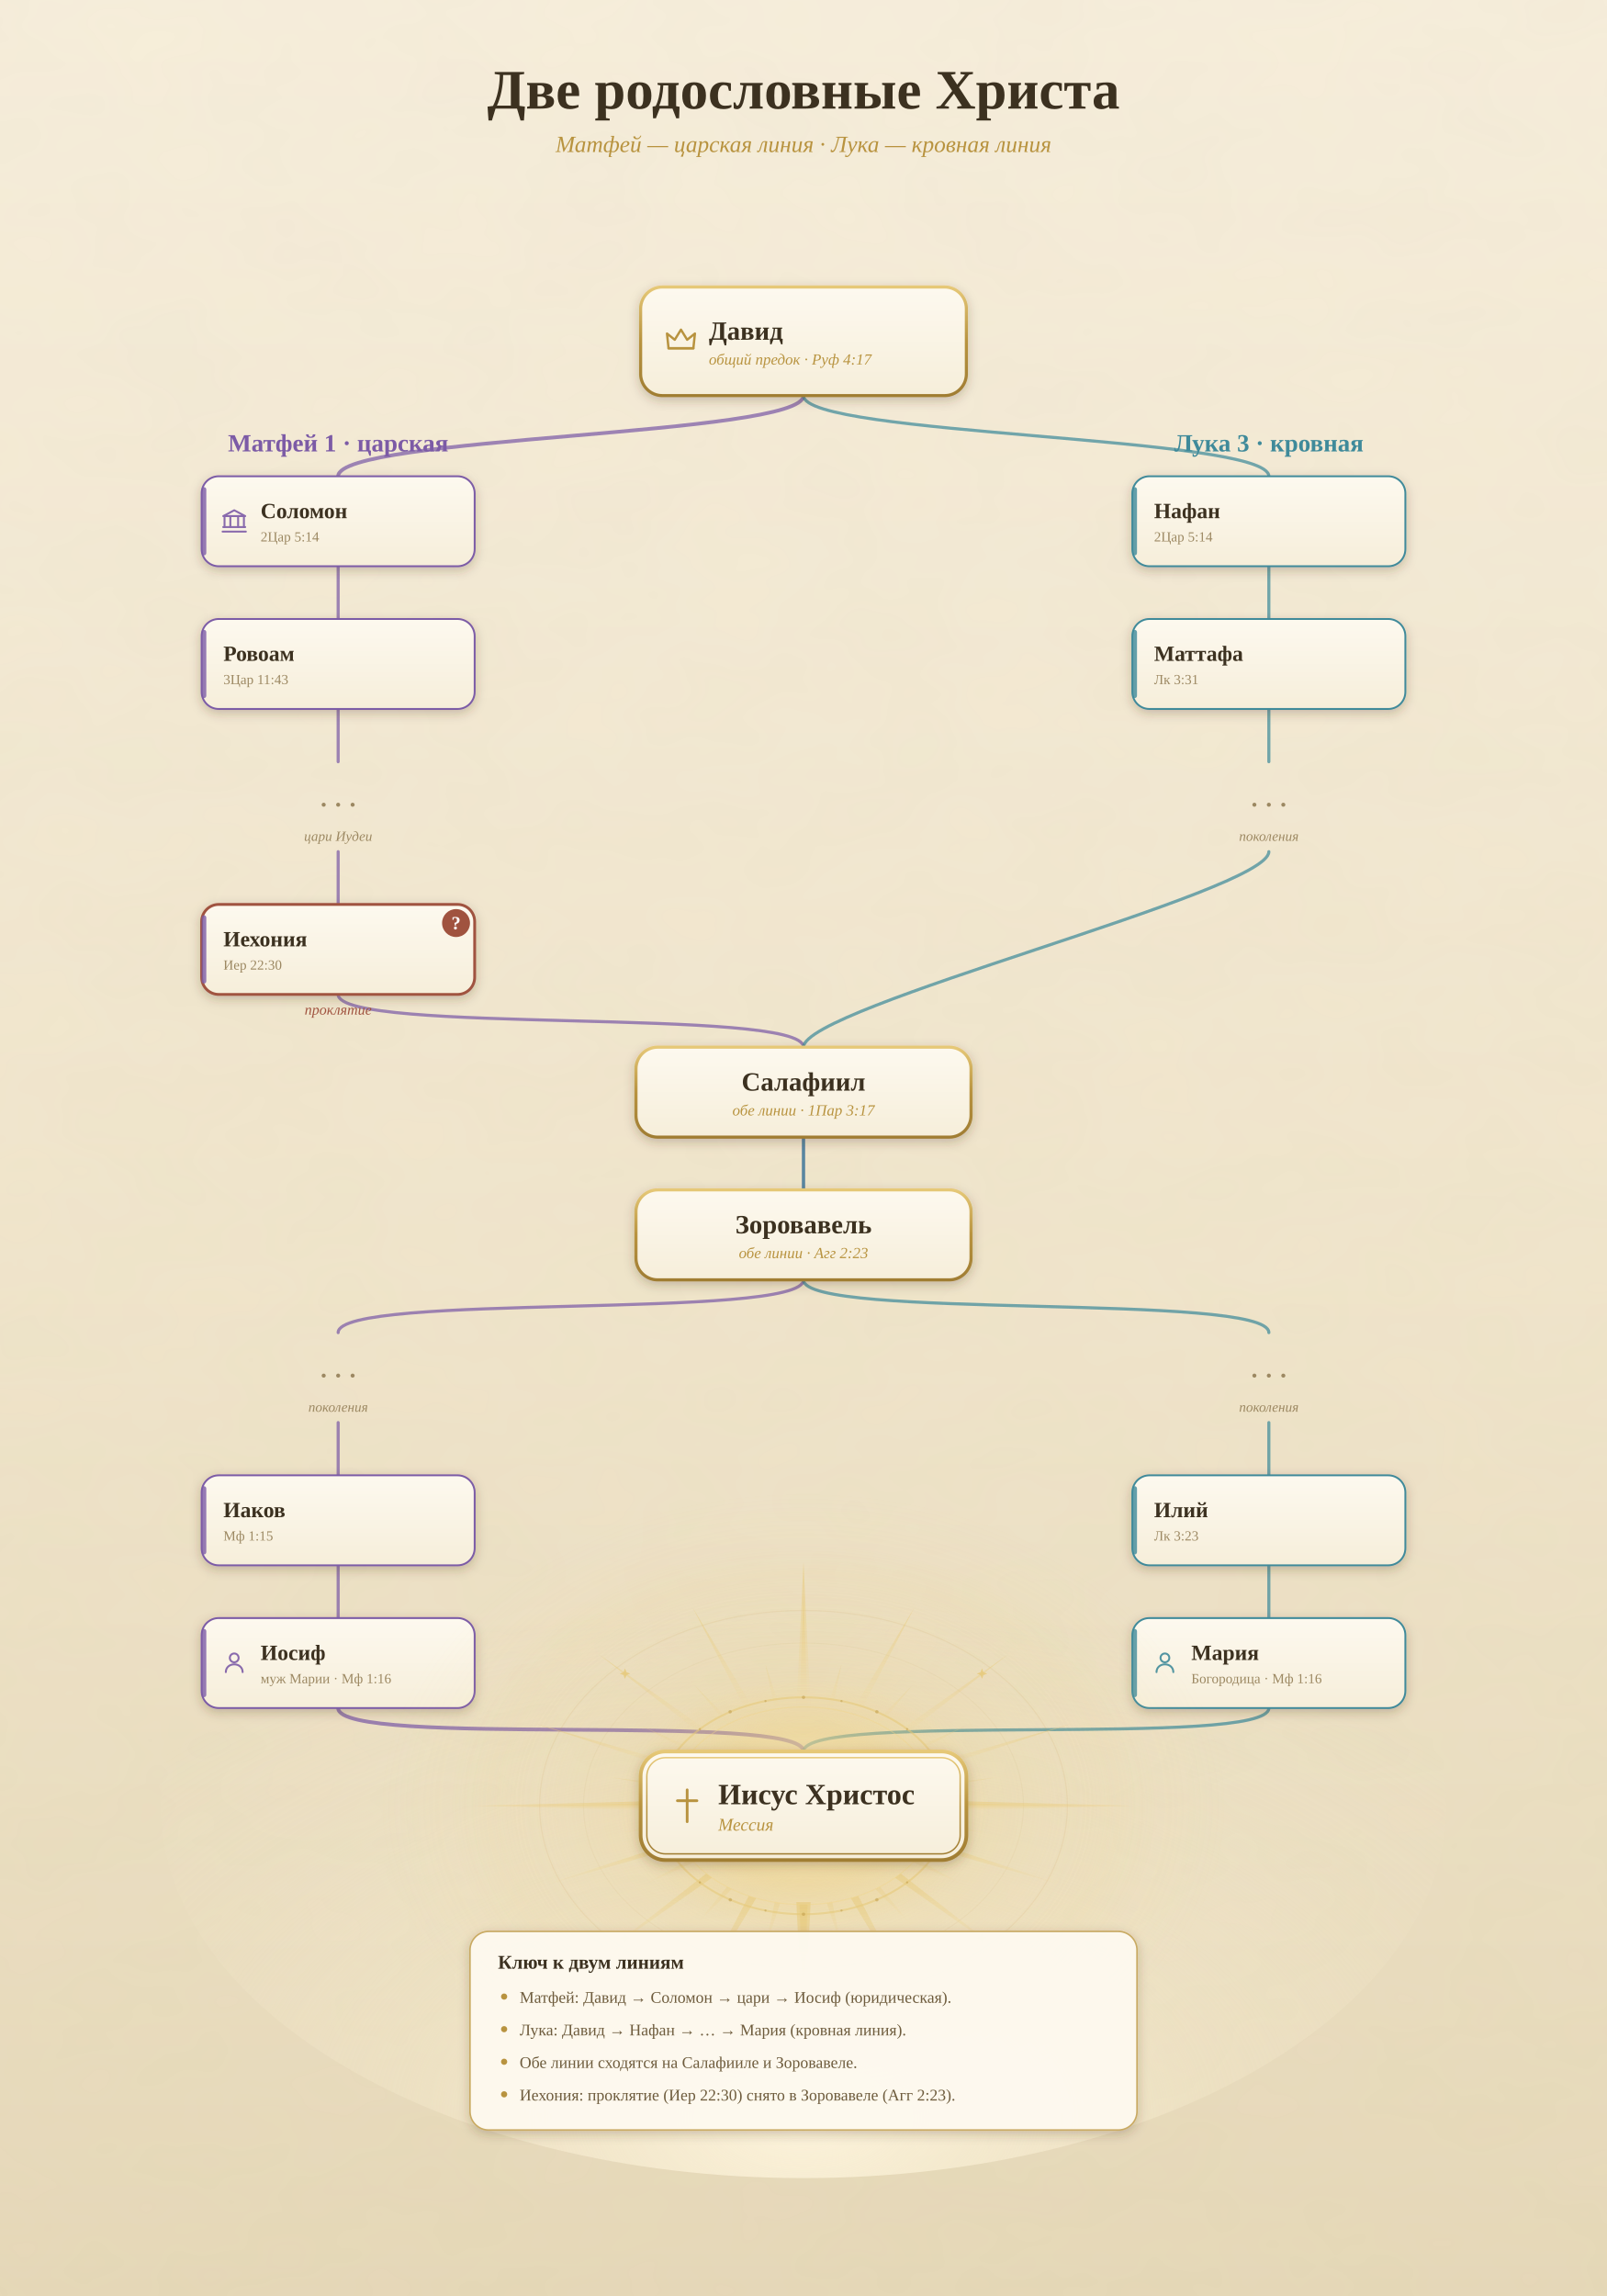
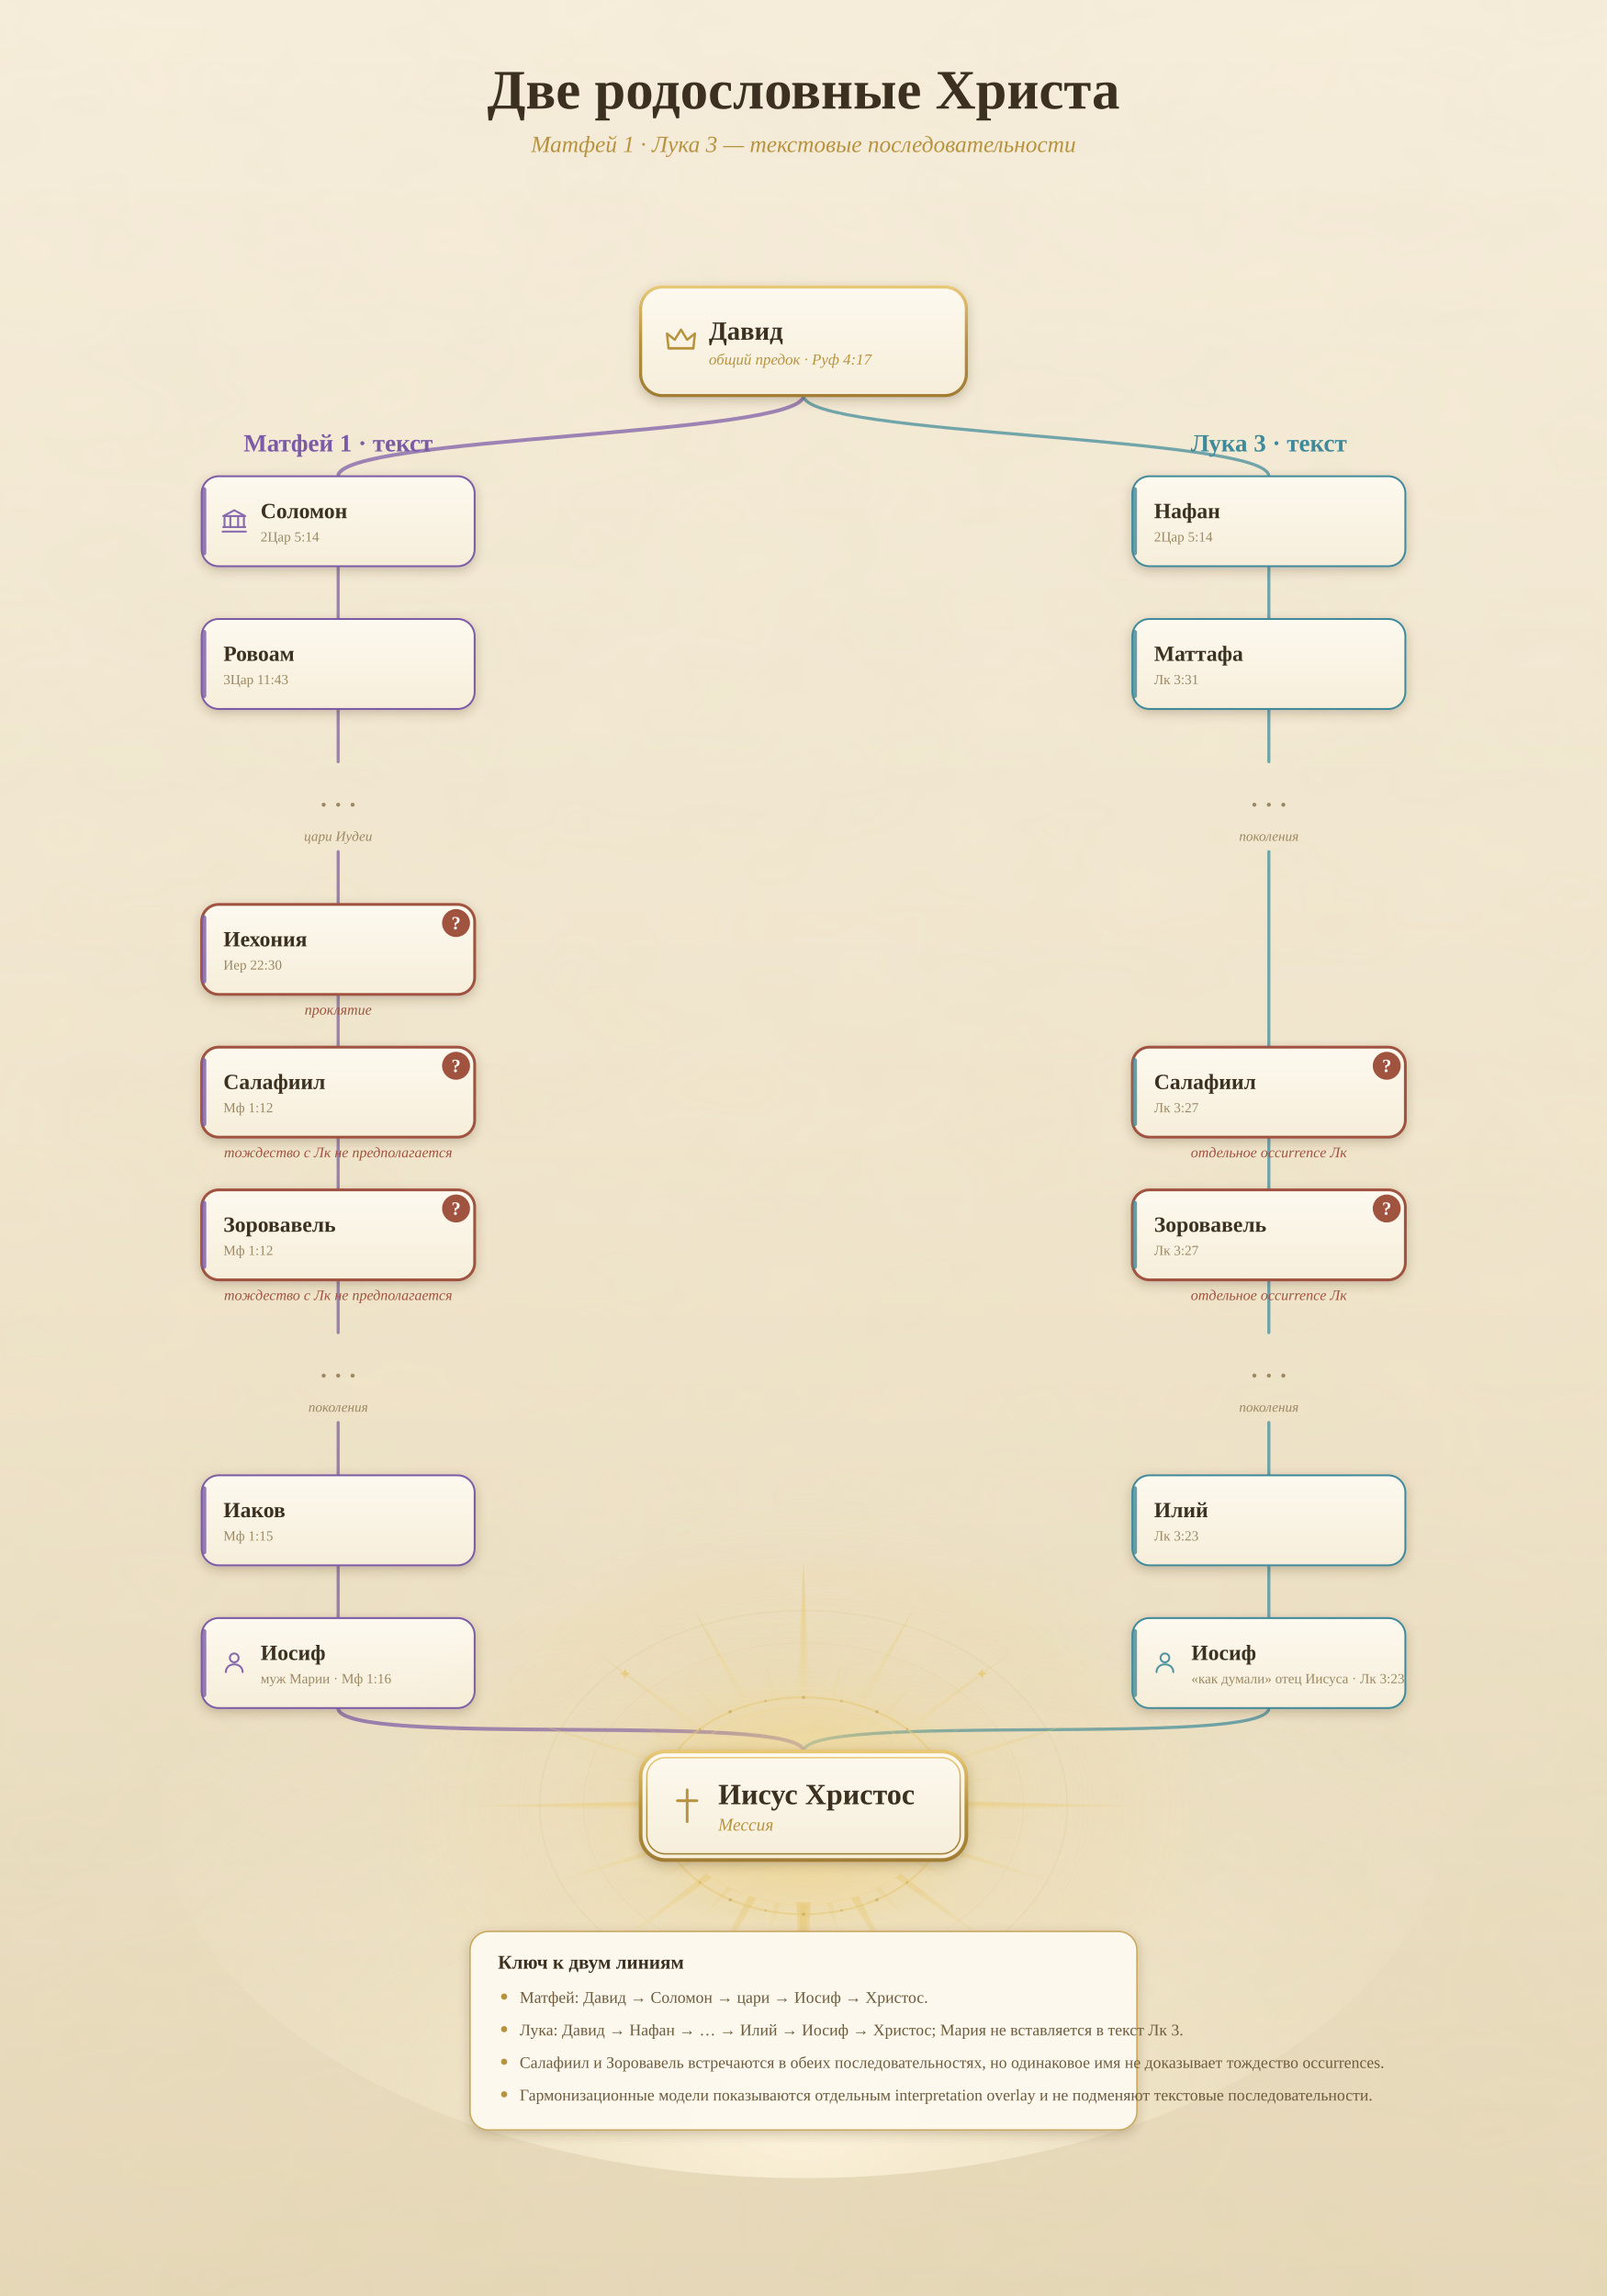
<svg xmlns="http://www.w3.org/2000/svg" viewBox="-518.0 -220.0 1036.0 1480.0" width="1036" height="1480" font-family="Georgia, 'Times New Roman', serif" role="img" aria-label="Две родословные Христа">
  <defs>
    <linearGradient id="paperGrad" x1="0" y1="0" x2="0" y2="1">
      <stop offset="0%" stop-color="#f6eedb" />
      <stop offset="55%" stop-color="#f0e5cb" />
      <stop offset="100%" stop-color="#e6d8b8" />
    </linearGradient>
    <linearGradient id="goldGrad" x1="0" y1="0" x2="0" y2="1">
      <stop offset="0%" stop-color="#e6c877" />
      <stop offset="50%" stop-color="#b8933f" />
      <stop offset="100%" stop-color="#a07d33" />
    </linearGradient>
    <linearGradient id="cardGrad" x1="0" y1="0" x2="0" y2="1">
      <stop offset="0%" stop-color="#fdf9ef" />
      <stop offset="100%" stop-color="#f6eeda" />
    </linearGradient>
    <linearGradient id="megaGrad" x1="0" y1="0" x2="0" y2="1">
      <stop offset="0%" stop-color="#f6efdd" />
      <stop offset="100%" stop-color="#efe4cb" />
    </linearGradient>
    <filter id="paperTex" x="-5%" y="-5%" width="110%" height="110%">
      <feTurbulence type="fractalNoise" baseFrequency="0.011 0.017" numOctaves="3" seed="7" stitchTiles="stitch" result="mot" />
      <feColorMatrix in="mot" type="matrix" values="0 0 0 0 0.42  0 0 0 0 0.32  0 0 0 0 0.15  0 0 0 0.06 0" />
    </filter>
    <filter id="grain" x="0" y="0" width="100%" height="100%">
      <feTurbulence type="fractalNoise" baseFrequency="0.9" numOctaves="2" seed="11" stitchTiles="stitch" result="g" />
      <feColorMatrix in="g" type="matrix" values="0 0 0 0 0  0 0 0 0 0  0 0 0 0 0  0 0 0 0.035 0" />
    </filter>
    <filter id="cardShadow" x="-30%" y="-30%" width="160%" height="180%">
      <feDropShadow dx="0" dy="2.2" stdDeviation="3.4" flood-color="#4a3616" flood-opacity="0.26" />
    </filter>
    <filter id="goldSoft" x="-60%" y="-60%" width="220%" height="220%">
      <feGaussianBlur stdDeviation="3.2" />
    </filter>
    <filter id="desat">
      <feColorMatrix type="saturate" values="0.15" />
    </filter>
    <radialGradient id="l1glow" cx="50%" cy="92%" r="70%">
      <stop offset="0%" stop-color="#fff6df" stop-opacity="0.9" />
      <stop offset="45%" stop-color="#f7eccf" stop-opacity="0.35" />
      <stop offset="78%" stop-color="#f7eccf" stop-opacity="0.1" />
      <stop offset="100%" stop-color="#f7eccf" stop-opacity="0" />
    </radialGradient>
    <radialGradient id="christBloom" cx="50%" cy="50%" r="50%">
      <stop offset="0%" stop-color="#f0d488" stop-opacity="0.55" />
      <stop offset="38%" stop-color="#e6c877" stop-opacity="0.22" />
      <stop offset="100%" stop-color="#e6c877" stop-opacity="0" />
    </radialGradient>
    <linearGradient id="christRay" x1="0" y1="0" x2="0" y2="1">
      <stop offset="0%" stop-color="#e6c877" stop-opacity="0.85" />
      <stop offset="100%" stop-color="#f0d488" stop-opacity="0" />
    </linearGradient>
    <radialGradient id="christCore" cx="50%" cy="50%" r="50%">
      <stop offset="0%" stop-color="#fff7e2" stop-opacity="0.9" />
      <stop offset="60%" stop-color="#f0d488" stop-opacity="0.3" />
      <stop offset="100%" stop-color="#f0d488" stop-opacity="0" />
    </radialGradient>
    <radialGradient id="christMandorla" cx="50%" cy="50%" r="50%">
      <stop offset="0%" stop-color="#fff7e2" stop-opacity="0" />
      <stop offset="58%" stop-color="#f0d488" stop-opacity="0" />
      <stop offset="74%" stop-color="#e6c877" stop-opacity="0.06" />
      <stop offset="86%" stop-color="#f0d488" stop-opacity="0.04" />
      <stop offset="100%" stop-color="#f0d488" stop-opacity="0" />
    </radialGradient>
    <symbol id="ic-person" viewBox="0 0 24 24" fill="none" stroke="currentColor" stroke-width="1.5" stroke-linecap="round" stroke-linejoin="round">
      <circle cx="12" cy="8" r="3.4" />
      <path d="M5.5 19c0-3.6 2.9-6 6.5-6s6.5 2.4 6.5 6" />
    </symbol>
    <symbol id="ic-people" viewBox="0 0 24 24" fill="none" stroke="currentColor" stroke-width="1.5" stroke-linecap="round" stroke-linejoin="round">
      <circle cx="8.5" cy="8.6" r="2.7" />
      <circle cx="15.8" cy="9.2" r="2.3" />
      <path d="M3.5 18.5c0-2.9 2.2-4.9 5-4.9 1.4 0 2.6.5 3.5 1.3" />
      <path d="M12.6 18.5c.2-2.4 2-4 4.2-4 2.3 0 4.1 1.8 4.1 4.4" />
    </symbol>
    <symbol id="ic-ark" viewBox="0 0 24 24" fill="none" stroke="currentColor" stroke-width="1.5" stroke-linecap="round" stroke-linejoin="round">
      <path d="M3 12.5c1.6 3 5 4.7 9 4.7s7.4-1.7 9-4.7" />
      <path d="M6.2 12.4V8.8h11.6v3.6" />
      <path d="M9.4 8.8V6.4h5.2v2.4" />
      <path d="M12 6.4V4.6" />
    </symbol>
    <symbol id="ic-tent" viewBox="0 0 24 24" fill="none" stroke="currentColor" stroke-width="1.5" stroke-linecap="round" stroke-linejoin="round">
      <path d="M3 18.5 12 4l9 14.5" />
      <path d="M12 4v14.5" />
      <path d="M9.6 18.5c.3-2 1.1-3.4 2.4-3.4s2.1 1.4 2.4 3.4" />
    </symbol>
    <symbol id="ic-ladder" viewBox="0 0 24 24" fill="none" stroke="currentColor" stroke-width="1.5" stroke-linecap="round" stroke-linejoin="round">
      <path d="M8 3.5 6.5 20.5M16 3.5 17.5 20.5" />
      <path d="M7.3 7.5h9.1M7.1 11.2h9.5M6.9 14.9h9.9" />
    </symbol>
    <symbol id="ic-lion" viewBox="0 0 24 24" fill="none" stroke="currentColor" stroke-width="1.5" stroke-linecap="round" stroke-linejoin="round">
      <path d="M16.62 10.09 Q19 12 16.62 13.91 Q16.95 16.95 13.91 16.62 Q12 19 10.09 16.62 Q7.05 16.95 7.38 13.91 Q5 12 7.38 10.09 Q7.05 7.05 10.09 7.38 Q12 5 13.91 7.38 Q16.95 7.05 16.62 10.09 Z" />
      <circle cx="12" cy="12.3" r="3.5" />
      <circle cx="10.7" cy="11.7" r=".55" fill="currentColor" stroke="none" />
      <circle cx="13.3" cy="11.7" r=".55" fill="currentColor" stroke="none" />
      <path d="M11.2 13.1h1.6l-.8 1z" fill="currentColor" stroke="none" />
      <path d="M12 14.1v.7M10.8 15c.7.5 1.7.5 2.4 0" />
    </symbol>
    <symbol id="ic-crown" viewBox="0 0 24 24" fill="none" stroke="currentColor" stroke-width="1.5" stroke-linecap="round" stroke-linejoin="round">
      <path d="M4 16.5 3 7l5 4 4-6.5 4 6.5 5-4-1 9.5z" />
      <path d="M4 16.5h16" />
    </symbol>
    <symbol id="ic-cross" viewBox="0 0 24 24" fill="none" stroke="currentColor" stroke-width="1.5" stroke-linecap="round" stroke-linejoin="round">
      <path d="M12 3.2v17.6M6.6 9.2h10.8" />
    </symbol>
    <symbol id="ic-tree" viewBox="0 0 24 24" fill="none" stroke="currentColor" stroke-width="1.5" stroke-linecap="round" stroke-linejoin="round">
      <path d="M12 21v-6.4" />
      <path d="M9.2 15c-2.3 0-4-1.6-4-3.7 0-1.4.8-2.6 2-3.2-.1-.3-.1-.5-.1-.8 0-1.9 1.5-3.4 3.4-3.4 1.2 0 2.3.6 2.9 1.6.5-.3 1.1-.5 1.7-.5 1.9 0 3.4 1.5 3.4 3.4 0 .3 0 .5-.1.8 1.1.5 1.9 1.7 1.9 3.1 0 2.1-1.7 3.7-4 3.7z" />
      <path d="M12 15.2 9.9 13M12 12.6l2-2" />
    </symbol>
    <symbol id="ic-scroll" viewBox="0 0 24 24" fill="none" stroke="currentColor" stroke-width="1.5" stroke-linecap="round" stroke-linejoin="round">
      <path d="M7 5.5h10.5v11a2.5 2.5 0 0 1-2.5 2.5H6.5" />
      <path d="M9.5 9h5.5M9.5 12h5.5" />
      <path d="M7 5.5A2 2 0 0 0 5 7.5 2 2 0 0 0 7 9.5M6.5 19a2.2 2.2 0 0 0 2.2-2.2V7.5" />
    </symbol>
    <symbol id="ic-book" viewBox="0 0 24 24" fill="none" stroke="currentColor" stroke-width="1.5" stroke-linecap="round" stroke-linejoin="round">
      <path d="M12 6.2v13" />
      <path d="M12 6.2C10.4 5 8.4 4.6 5.5 4.6v12.6c2.9 0 4.9.4 6.5 1.6 1.6-1.2 3.6-1.6 6.5-1.6V4.6c-2.9 0-4.9.4-6.5 1.6z" />
    </symbol>
    <symbol id="ic-temple" viewBox="0 0 24 24" fill="none" stroke="currentColor" stroke-width="1.5" stroke-linecap="round" stroke-linejoin="round">
      <path d="M3.5 8 12 3.5 20.5 8z" />
      <path d="M4.5 8v8.5M9 8v8.5M15 8v8.5M19.5 8v8.5" />
      <path d="M3 20h18M3.5 16.5h17" />
    </symbol>
    <symbol id="ic-menorah" viewBox="0 0 24 24" fill="none" stroke="currentColor" stroke-width="1.5" stroke-linecap="round" stroke-linejoin="round">
      <path d="M12 16.5V7" />
      <path d="M12 12.4c0-2.1-1-3.4-2.9-3.4M9.1 9V7" />
      <path d="M12 13.1c0-2.9-1.8-4.6-4.4-4.6M7.6 8.5V7" />
      <path d="M12 13.8c0-3.7-2.6-5.8-5.9-5.8M6.1 8V7" />
      <path d="M12 12.4c0-2.1 1-3.4 2.9-3.4M14.9 9V7" />
      <path d="M12 13.1c0-2.9 1.8-4.6 4.4-4.6M16.4 8.5V7" />
      <path d="M12 13.8c0-3.7 2.6-5.8 5.9-5.8M17.9 8V7" />
      <path d="M9.5 16.5h5M10.7 18.6h2.6M12 16.5v2.1" />
    </symbol>
    <symbol id="ic-camel" viewBox="0 0 24 24" fill="none" stroke="currentColor" stroke-width="1.5" stroke-linecap="round" stroke-linejoin="round">
      <path d="M3.6 15c-.4-1.9.4-3.4 1.6-3.4.8 0 1.4.7 1.7 1.9.5-2.3 1.5-3.8 2.8-3.8 1.1 0 1.9 1.2 2.4 3.1" />
      <path d="M12.1 12.8c.4-2.3 1.4-3.9 2.8-3.9.8 0 1.4.5 1.8 1.2l.8 1.6c.3.6-.1 1.3-.6 1.6" />
      <path d="M5.6 15.2 6 19M8.4 14.1l.2 5.3M12.2 13.1l.2 6.3M15.4 14.6l.2 4.8" />
    </symbol>
    <symbol id="ic-ram" viewBox="0 0 24 24" fill="none" stroke="currentColor" stroke-width="1.5" stroke-linecap="round" stroke-linejoin="round">
      <path d="M12 10.4c-1.5 0-2.6 1.2-2.6 2.9 0 2 1.2 3.5 2.6 3.5s2.6-1.5 2.6-3.5c0-1.7-1.1-2.9-2.6-2.9z" />
      <circle cx="11" cy="12.9" r=".5" fill="currentColor" stroke="none" />
      <circle cx="13" cy="12.9" r=".5" fill="currentColor" stroke="none" />
      <path d="M12 14.5v.9M11.2 15.7c.5.4 1.1.4 1.6 0" />
      <path d="M9.5 11C9 8.8 7.2 7.4 5.4 8.1 3.7 8.7 3.1 10.7 4 12.3c.7 1.3 2.2 1.7 3.2.9.8-.65.9-1.9.1-2.6-.6-.55-1.6-.35-1.9.45" />
      <path d="M14.5 11c.5-2.2 2.3-3.6 4.1-2.9 1.7.6 2.3 2.6 1.4 4.2-.7 1.3-2.2 1.7-3.2.9-.8-.65-.9-1.9-.1-2.6.6-.55 1.6-.35 1.9.45" />
    </symbol>
    <symbol id="ic-mountain" viewBox="0 0 24 24" fill="none" stroke="currentColor" stroke-width="1.5" stroke-linecap="round" stroke-linejoin="round">
      <path d="M2.5 18.5 9 8l3.2 4.8L15 8.5l6.5 10z" />
      <path d="M7.4 10.4 9 8l1.6 2.4" />
    </symbol>
    <symbol id="ic-gate" viewBox="0 0 24 24" fill="none" stroke="currentColor" stroke-width="1.5" stroke-linecap="round" stroke-linejoin="round">
      <path d="M5 20V9a7 7 0 0 1 14 0v11" />
      <path d="M5 20h14" />
      <path d="M9 20v-7a3 3 0 0 1 6 0v7" />
    </symbol>
    <symbol id="ic-tribes" viewBox="0 0 24 24" fill="none" stroke="currentColor" stroke-width="1.5" stroke-linecap="round" stroke-linejoin="round">
      <path d="M6 4h12v13l-3-2-3 2-3-2-3 2z" />
      <path d="M9 8h6M9 11h6" />
    </symbol>
    <symbol id="ic-globe" viewBox="0 0 24 24" fill="none" stroke="currentColor" stroke-width="1.5" stroke-linecap="round" stroke-linejoin="round">
      <circle cx="12" cy="12" r="8.2" />
      <path d="M3.8 12h16.4M12 3.8v16.4" />
      <path d="M12 3.8c2.6 2.3 4 5.2 4 8.2s-1.4 5.9-4 8.2c-2.6-2.3-4-5.2-4-8.2s1.4-5.9 4-8.2z" />
    </symbol>
  </defs>
  <rect x="-518.0" y="-220.0" width="1036.0" height="1480.0" fill="url(#paperGrad)" />
  <rect x="-518.0" y="-220.0" width="1036.0" height="1480.0" filter="url(#paperTex)" opacity="0.5" />
  <ellipse cx="0" cy="944.0" rx="414.4" ry="240" fill="url(#l1glow)" />
  <text x="0" y="-150.0" text-anchor="middle" font-size="36" fill="#3c3120" font-weight="bold">Две родословные Христа</text>
-   <text x="0" y="-122.0" text-anchor="middle" font-size="15" fill="#b8933f" font-style="italic">Матфей — царская линия · Лука — кровная линия</text>
-   <text x="-300.0" y="71.0" text-anchor="middle" font-size="16" fill="#7c5ba6" font-weight="bold">Матфей 1 · царская</text>
-   <text x="300.0" y="71.0" text-anchor="middle" font-size="16" fill="#3f8a9a" font-weight="bold">Лука 3 · кровная</text>
+   <text x="0" y="-122.0" text-anchor="middle" font-size="15" fill="#b8933f" font-style="italic">Матфей 1 · Лука 3 — текстовые последовательности</text>
+   <text x="-300.0" y="71.0" text-anchor="middle" font-size="16" fill="#7c5ba6" font-weight="bold">Матфей 1 · текст</text>
+   <text x="300.0" y="71.0" text-anchor="middle" font-size="16" fill="#3f8a9a" font-weight="bold">Лука 3 · текст</text>
  <path d="M0.0 35.0 C 0.0 61.0, -300.0 61.0, -300.0 87.0" fill="none" stroke="#7c5ba6" stroke-width="2.4" opacity="0.72" stroke-linecap="round" />
  <path d="M-300.0 145.0 C -300.0 171.0, -300.0 153.0, -300.0 179.0" fill="none" stroke="#7c5ba6" stroke-width="2" opacity="0.72" stroke-linecap="round" />
  <path d="M-300.0 237.0 C -300.0 263.0, -300.0 245.0, -300.0 271.0" fill="none" stroke="#7c5ba6" stroke-width="2" opacity="0.72" stroke-linecap="round" />
  <path d="M-300.0 329.0 C -300.0 355.0, -300.0 337.0, -300.0 363.0" fill="none" stroke="#7c5ba6" stroke-width="2" opacity="0.72" stroke-linecap="round" />
-   <path d="M-300.0 421.0 C -300.0 447.0, 0.0 429.0, 0.0 455.0" fill="none" stroke="#7c5ba6" stroke-width="2" opacity="0.72" stroke-linecap="round" />
-   <path d="M0.0 513.0 C 0.0 539.0, 0.0 521.0, 0.0 547.0" fill="none" stroke="#7c5ba6" stroke-width="2" opacity="0.72" stroke-linecap="round" />
-   <path d="M0.0 605.0 C 0.0 631.0, -300.0 613.0, -300.0 639.0" fill="none" stroke="#7c5ba6" stroke-width="2" opacity="0.72" stroke-linecap="round" />
+   <path d="M-300.0 421.0 C -300.0 447.0, -300.0 429.0, -300.0 455.0" fill="none" stroke="#7c5ba6" stroke-width="2" opacity="0.72" stroke-linecap="round" />
+   <path d="M-300.0 513.0 C -300.0 539.0, -300.0 521.0, -300.0 547.0" fill="none" stroke="#7c5ba6" stroke-width="2" opacity="0.72" stroke-linecap="round" />
+   <path d="M-300.0 605.0 C -300.0 631.0, -300.0 613.0, -300.0 639.0" fill="none" stroke="#7c5ba6" stroke-width="2" opacity="0.72" stroke-linecap="round" />
  <path d="M-300.0 697.0 C -300.0 723.0, -300.0 705.0, -300.0 731.0" fill="none" stroke="#7c5ba6" stroke-width="2" opacity="0.72" stroke-linecap="round" />
  <path d="M-300.0 789.0 C -300.0 815.0, -300.0 797.0, -300.0 823.0" fill="none" stroke="#7c5ba6" stroke-width="2" opacity="0.72" stroke-linecap="round" />
  <path d="M-300.0 881.0 C -300.0 907.0, 0.0 883.0, 0.0 909.0" fill="none" stroke="#7c5ba6" stroke-width="2.4" opacity="0.72" stroke-linecap="round" />
  <path d="M0.0 35.0 C 0.0 61.0, 300.0 61.0, 300.0 87.0" fill="none" stroke="#3f8a9a" stroke-width="2" opacity="0.72" stroke-linecap="round" />
  <path d="M300.0 145.0 C 300.0 171.0, 300.0 153.0, 300.0 179.0" fill="none" stroke="#3f8a9a" stroke-width="2" opacity="0.72" stroke-linecap="round" />
  <path d="M300.0 237.0 C 300.0 263.0, 300.0 245.0, 300.0 271.0" fill="none" stroke="#3f8a9a" stroke-width="2" opacity="0.72" stroke-linecap="round" />
-   <path d="M300.0 329.0 C 300.0 355.0, 0.0 429.0, 0.0 455.0" fill="none" stroke="#3f8a9a" stroke-width="2" opacity="0.72" stroke-linecap="round" />
-   <path d="M0.0 513.0 C 0.0 539.0, 0.0 521.0, 0.0 547.0" fill="none" stroke="#3f8a9a" stroke-width="2" opacity="0.72" stroke-linecap="round" />
-   <path d="M0.0 605.0 C 0.0 631.0, 300.0 613.0, 300.0 639.0" fill="none" stroke="#3f8a9a" stroke-width="2" opacity="0.72" stroke-linecap="round" />
+   <path d="M300.0 329.0 C 300.0 355.0, 300.0 429.0, 300.0 455.0" fill="none" stroke="#3f8a9a" stroke-width="2" opacity="0.72" stroke-linecap="round" />
+   <path d="M300.0 513.0 C 300.0 539.0, 300.0 521.0, 300.0 547.0" fill="none" stroke="#3f8a9a" stroke-width="2" opacity="0.72" stroke-linecap="round" />
+   <path d="M300.0 605.0 C 300.0 631.0, 300.0 613.0, 300.0 639.0" fill="none" stroke="#3f8a9a" stroke-width="2" opacity="0.72" stroke-linecap="round" />
  <path d="M300.0 697.0 C 300.0 723.0, 300.0 705.0, 300.0 731.0" fill="none" stroke="#3f8a9a" stroke-width="2" opacity="0.72" stroke-linecap="round" />
  <path d="M300.0 789.0 C 300.0 815.0, 300.0 797.0, 300.0 823.0" fill="none" stroke="#3f8a9a" stroke-width="2" opacity="0.72" stroke-linecap="round" />
  <path d="M300.0 881.0 C 300.0 907.0, 0.0 883.0, 0.0 909.0" fill="none" stroke="#3f8a9a" stroke-width="2" opacity="0.72" stroke-linecap="round" />
  <g filter="url(#cardShadow)">
    <rect x="-105.0" y="-35.0" width="210.0" height="70.0" rx="14" fill="url(#cardGrad)" stroke="url(#goldGrad)" stroke-width="2" />
  </g>
  <use href="#ic-crown" x="-91.0" y="-12.0" width="24" height="24" color="#b8933f" opacity="1" />
  <text x="-61.0" y="-1.0" text-anchor="start" font-size="17" fill="#3c3120" font-weight="bold">Давид</text>
  <text x="-61.0" y="15.0" text-anchor="start" font-size="10" fill="#b8933f" font-style="italic">общий предок · Руф 4:17</text>
  <g filter="url(#cardShadow)">
    <rect x="-388.0" y="87.0" width="176.0" height="58.0" rx="11" fill="url(#cardGrad)" stroke="#7c5ba6" stroke-width="1.2" />
  </g>
  <rect x="-388.0" y="94.0" width="3" height="44.0" rx="1.5" fill="#7c5ba6" opacity="0.8" />
  <use href="#ic-temple" x="-377.0" y="106.0" width="20" height="20" color="#7c5ba6" opacity="0.9" />
  <text x="-350.0" y="114.0" font-size="14" fill="#3c3120" font-weight="bold">Соломон</text>
  <text x="-350.0" y="129.0" font-size="9" fill="#9c8862">2Цар 5:14</text>
  <g filter="url(#cardShadow)">
    <rect x="212.0" y="87.0" width="176.0" height="58.0" rx="11" fill="url(#cardGrad)" stroke="#3f8a9a" stroke-width="1.2" />
  </g>
  <rect x="212.0" y="94.0" width="3" height="44.0" rx="1.5" fill="#3f8a9a" opacity="0.8" />
  <text x="226.0" y="114.0" font-size="14" fill="#3c3120" font-weight="bold">Нафан</text>
  <text x="226.0" y="129.0" font-size="9" fill="#9c8862">2Цар 5:14</text>
  <g filter="url(#cardShadow)">
    <rect x="-388.0" y="179.0" width="176.0" height="58.0" rx="11" fill="url(#cardGrad)" stroke="#7c5ba6" stroke-width="1.2" />
  </g>
  <rect x="-388.0" y="186.0" width="3" height="44.0" rx="1.5" fill="#7c5ba6" opacity="0.8" />
  <text x="-374.0" y="206.0" font-size="14" fill="#3c3120" font-weight="bold">Ровоам</text>
  <text x="-374.0" y="221.0" font-size="9" fill="#9c8862">3Цар 11:43</text>
  <g filter="url(#cardShadow)">
    <rect x="212.0" y="179.0" width="176.0" height="58.0" rx="11" fill="url(#cardGrad)" stroke="#3f8a9a" stroke-width="1.2" />
  </g>
  <rect x="212.0" y="186.0" width="3" height="44.0" rx="1.5" fill="#3f8a9a" opacity="0.8" />
  <text x="226.0" y="206.0" font-size="14" fill="#3c3120" font-weight="bold">Маттафа</text>
  <text x="226.0" y="221.0" font-size="9" fill="#9c8862">Лк 3:31</text>
  <text x="-300.0" y="306.0" text-anchor="middle" font-size="22" fill="#9c8862" letter-spacing="2">···</text>
  <text x="-300.0" y="322.0" text-anchor="middle" font-size="9" fill="#9c8862" font-style="italic">цари Иудеи</text>
  <text x="300.0" y="306.0" text-anchor="middle" font-size="22" fill="#9c8862" letter-spacing="2">···</text>
  <text x="300.0" y="322.0" text-anchor="middle" font-size="9" fill="#9c8862" font-style="italic">поколения</text>
  <g filter="url(#cardShadow)">
    <rect x="-388.0" y="363.0" width="176.0" height="58.0" rx="11" fill="url(#cardGrad)" stroke="#a0533f" stroke-width="1.8" />
  </g>
  <rect x="-388.0" y="370.0" width="3" height="44.0" rx="1.5" fill="#7c5ba6" opacity="0.8" />
  <text x="-374.0" y="390.0" font-size="14" fill="#3c3120" font-weight="bold">Иехония</text>
  <text x="-374.0" y="405.0" font-size="9" fill="#9c8862">Иер 22:30</text>
  <circle cx="-224.0" cy="375.0" r="9" fill="#a0533f" />
  <text x="-224.0" y="379.0" text-anchor="middle" font-size="12" fill="#fff" font-weight="bold">?</text>
  <text x="-300.0" y="434.0" text-anchor="middle" font-size="9.5" fill="#a0533f" font-style="italic">проклятие</text>
  <g filter="url(#cardShadow)">
-     <rect x="-108.0" y="455.0" width="216.0" height="58.0" rx="14" fill="url(#cardGrad)" stroke="url(#goldGrad)" stroke-width="2" />
-   </g>
-   <text x="0.0" y="483.0" text-anchor="middle" font-size="17" fill="#3c3120" font-weight="bold">Салафиил</text>
-   <text x="0.0" y="499.0" text-anchor="middle" font-size="10" fill="#b8933f" font-style="italic">обе линии · 1Пар 3:17</text>
-   <g filter="url(#cardShadow)">
-     <rect x="-108.0" y="547.0" width="216.0" height="58.0" rx="14" fill="url(#cardGrad)" stroke="url(#goldGrad)" stroke-width="2" />
-   </g>
-   <text x="0.0" y="575.0" text-anchor="middle" font-size="17" fill="#3c3120" font-weight="bold">Зоровавель</text>
-   <text x="0.0" y="591.0" text-anchor="middle" font-size="10" fill="#b8933f" font-style="italic">обе линии · Агг 2:23</text>
+     <rect x="-388.0" y="455.0" width="176.0" height="58.0" rx="11" fill="url(#cardGrad)" stroke="#a0533f" stroke-width="1.8" />
+   </g>
+   <rect x="-388.0" y="462.0" width="3" height="44.0" rx="1.5" fill="#7c5ba6" opacity="0.8" />
+   <text x="-374.0" y="482.0" font-size="14" fill="#3c3120" font-weight="bold">Салафиил</text>
+   <text x="-374.0" y="497.0" font-size="9" fill="#9c8862">Мф 1:12</text>
+   <circle cx="-224.0" cy="467.0" r="9" fill="#a0533f" />
+   <text x="-224.0" y="471.0" text-anchor="middle" font-size="12" fill="#fff" font-weight="bold">?</text>
+   <text x="-300.0" y="526.0" text-anchor="middle" font-size="9.5" fill="#a0533f" font-style="italic">тождество с Лк не предполагается</text>
+   <g filter="url(#cardShadow)">
+     <rect x="212.0" y="455.0" width="176.0" height="58.0" rx="11" fill="url(#cardGrad)" stroke="#a0533f" stroke-width="1.8" />
+   </g>
+   <rect x="212.0" y="462.0" width="3" height="44.0" rx="1.5" fill="#3f8a9a" opacity="0.8" />
+   <text x="226.0" y="482.0" font-size="14" fill="#3c3120" font-weight="bold">Салафиил</text>
+   <text x="226.0" y="497.0" font-size="9" fill="#9c8862">Лк 3:27</text>
+   <circle cx="376.0" cy="467.0" r="9" fill="#a0533f" />
+   <text x="376.0" y="471.0" text-anchor="middle" font-size="12" fill="#fff" font-weight="bold">?</text>
+   <text x="300.0" y="526.0" text-anchor="middle" font-size="9.5" fill="#a0533f" font-style="italic">отдельное occurrence Лк</text>
+   <g filter="url(#cardShadow)">
+     <rect x="-388.0" y="547.0" width="176.0" height="58.0" rx="11" fill="url(#cardGrad)" stroke="#a0533f" stroke-width="1.8" />
+   </g>
+   <rect x="-388.0" y="554.0" width="3" height="44.0" rx="1.5" fill="#7c5ba6" opacity="0.8" />
+   <text x="-374.0" y="574.0" font-size="14" fill="#3c3120" font-weight="bold">Зоровавель</text>
+   <text x="-374.0" y="589.0" font-size="9" fill="#9c8862">Мф 1:12</text>
+   <circle cx="-224.0" cy="559.0" r="9" fill="#a0533f" />
+   <text x="-224.0" y="563.0" text-anchor="middle" font-size="12" fill="#fff" font-weight="bold">?</text>
+   <text x="-300.0" y="618.0" text-anchor="middle" font-size="9.5" fill="#a0533f" font-style="italic">тождество с Лк не предполагается</text>
+   <g filter="url(#cardShadow)">
+     <rect x="212.0" y="547.0" width="176.0" height="58.0" rx="11" fill="url(#cardGrad)" stroke="#a0533f" stroke-width="1.8" />
+   </g>
+   <rect x="212.0" y="554.0" width="3" height="44.0" rx="1.5" fill="#3f8a9a" opacity="0.8" />
+   <text x="226.0" y="574.0" font-size="14" fill="#3c3120" font-weight="bold">Зоровавель</text>
+   <text x="226.0" y="589.0" font-size="9" fill="#9c8862">Лк 3:27</text>
+   <circle cx="376.0" cy="559.0" r="9" fill="#a0533f" />
+   <text x="376.0" y="563.0" text-anchor="middle" font-size="12" fill="#fff" font-weight="bold">?</text>
+   <text x="300.0" y="618.0" text-anchor="middle" font-size="9.5" fill="#a0533f" font-style="italic">отдельное occurrence Лк</text>
  <text x="-300.0" y="674.0" text-anchor="middle" font-size="22" fill="#9c8862" letter-spacing="2">···</text>
  <text x="-300.0" y="690.0" text-anchor="middle" font-size="9" fill="#9c8862" font-style="italic">поколения</text>
  <text x="300.0" y="674.0" text-anchor="middle" font-size="22" fill="#9c8862" letter-spacing="2">···</text>
  <text x="300.0" y="690.0" text-anchor="middle" font-size="9" fill="#9c8862" font-style="italic">поколения</text>
  <g filter="url(#cardShadow)">
    <rect x="-388.0" y="731.0" width="176.0" height="58.0" rx="11" fill="url(#cardGrad)" stroke="#7c5ba6" stroke-width="1.2" />
  </g>
  <rect x="-388.0" y="738.0" width="3" height="44.0" rx="1.5" fill="#7c5ba6" opacity="0.8" />
  <text x="-374.0" y="758.0" font-size="14" fill="#3c3120" font-weight="bold">Иаков</text>
  <text x="-374.0" y="773.0" font-size="9" fill="#9c8862">Мф 1:15</text>
  <g filter="url(#cardShadow)">
    <rect x="212.0" y="731.0" width="176.0" height="58.0" rx="11" fill="url(#cardGrad)" stroke="#3f8a9a" stroke-width="1.2" />
  </g>
  <rect x="212.0" y="738.0" width="3" height="44.0" rx="1.5" fill="#3f8a9a" opacity="0.8" />
  <text x="226.0" y="758.0" font-size="14" fill="#3c3120" font-weight="bold">Илий</text>
  <text x="226.0" y="773.0" font-size="9" fill="#9c8862">Лк 3:23</text>
  <g filter="url(#cardShadow)">
    <rect x="-388.0" y="823.0" width="176.0" height="58.0" rx="11" fill="url(#cardGrad)" stroke="#7c5ba6" stroke-width="1.2" />
  </g>
  <rect x="-388.0" y="830.0" width="3" height="44.0" rx="1.5" fill="#7c5ba6" opacity="0.8" />
  <use href="#ic-person" x="-377.0" y="842.0" width="20" height="20" color="#7c5ba6" opacity="0.9" />
  <text x="-350.0" y="850.0" font-size="14" fill="#3c3120" font-weight="bold">Иосиф</text>
  <text x="-350.0" y="865.0" font-size="9" fill="#9c8862">муж Марии · Мф 1:16</text>
  <g filter="url(#cardShadow)">
    <rect x="212.0" y="823.0" width="176.0" height="58.0" rx="11" fill="url(#cardGrad)" stroke="#3f8a9a" stroke-width="1.2" />
  </g>
  <rect x="212.0" y="830.0" width="3" height="44.0" rx="1.5" fill="#3f8a9a" opacity="0.8" />
  <use href="#ic-person" x="223.0" y="842.0" width="20" height="20" color="#3f8a9a" opacity="0.9" />
-   <text x="250.0" y="850.0" font-size="14" fill="#3c3120" font-weight="bold">Мария</text>
-   <text x="250.0" y="865.0" font-size="9" fill="#9c8862">Богородица · Мф 1:16</text>
+   <text x="250.0" y="850.0" font-size="14" fill="#3c3120" font-weight="bold">Иосиф</text>
+   <text x="250.0" y="865.0" font-size="9" fill="#9c8862">«как думали» отец Иисуса · Лк 3:23</text>
  <ellipse cx="0.0" cy="944.0" rx="273.0" ry="202.0" fill="url(#christMandorla)" />
  <ellipse cx="0.0" cy="944.0" rx="170.1" ry="125.9" fill="none" stroke="#b8933f" stroke-width="0.8" opacity="0.1" />
  <ellipse cx="0.0" cy="944.0" rx="141.8" ry="104.9" fill="none" stroke="#b8933f" stroke-width="0.7" opacity="0.07" />
  <ellipse cx="0.0" cy="944.0" rx="225.8" ry="167.1" fill="url(#christBloom)" />
  <ellipse cx="0.0" cy="944.0" rx="120.7" ry="81.6" fill="url(#christCore)" />
  <path d="M86.1 942.1 L186.9 944.0 L86.1 945.9 Z" fill="url(#christRay)" opacity="0.6" />
  <path d="M84.8 955.1 L123.6 962.2 L84.1 957.7 Z" fill="url(#christRay)" opacity="0.34" />
  <path d="M80.5 966.6 L172.7 996.9 L78.5 970.1 Z" fill="url(#christRay)" opacity="0.6" />
  <path d="M72.6 978.3 L104.8 995.8 L70.6 980.5 Z" fill="url(#christRay)" opacity="0.34" />
  <path d="M62.7 987.7 L132.2 1041.8 L59.0 990.4 Z" fill="url(#christRay)" opacity="0.6" />
  <path d="M49.3 996.2 L70.0 1021.5 L46.3 997.7 Z" fill="url(#christRay)" opacity="0.34" />
  <path d="M35.3 1002.1 L71.5 1071.8 L30.5 1003.6 Z" fill="url(#christRay)" opacity="0.6" />
  <path d="M18.6 1006.2 L24.6 1035.4 L15.0 1006.7 Z" fill="url(#christRay)" opacity="0.34" />
  <path d="M2.6 1007.7 L0.0 1082.3 L-2.6 1007.7 Z" fill="url(#christRay)" opacity="0.6" />
  <path d="M-15.0 1006.7 L-24.6 1035.4 L-18.6 1006.2 Z" fill="url(#christRay)" opacity="0.34" />
  <path d="M-30.5 1003.6 L-71.5 1071.8 L-35.3 1002.1 Z" fill="url(#christRay)" opacity="0.6" />
  <path d="M-46.3 997.7 L-70.0 1021.5 L-49.3 996.2 Z" fill="url(#christRay)" opacity="0.34" />
  <path d="M-59.0 990.4 L-132.2 1041.8 L-62.7 987.7 Z" fill="url(#christRay)" opacity="0.6" />
  <path d="M-70.6 980.5 L-104.8 995.8 L-72.6 978.3 Z" fill="url(#christRay)" opacity="0.34" />
  <path d="M-78.5 970.1 L-172.7 996.9 L-80.5 966.6 Z" fill="url(#christRay)" opacity="0.6" />
  <path d="M-84.1 957.7 L-123.6 962.2 L-84.8 955.1 Z" fill="url(#christRay)" opacity="0.34" />
  <path d="M-86.1 945.9 L-186.9 944.0 L-86.1 942.1 Z" fill="url(#christRay)" opacity="0.6" />
  <path d="M-84.8 932.9 L-123.6 925.8 L-84.1 930.3 Z" fill="url(#christRay)" opacity="0.34" />
  <path d="M-80.5 921.4 L-172.7 891.1 L-78.5 917.9 Z" fill="url(#christRay)" opacity="0.6" />
  <path d="M-72.6 909.7 L-104.8 892.2 L-70.6 907.5 Z" fill="url(#christRay)" opacity="0.34" />
  <path d="M-62.7 900.3 L-132.2 846.2 L-59.0 897.6 Z" fill="url(#christRay)" opacity="0.6" />
  <path d="M-49.3 891.8 L-70.0 866.5 L-46.3 890.3 Z" fill="url(#christRay)" opacity="0.34" />
  <path d="M-35.3 885.9 L-71.5 816.2 L-30.5 884.4 Z" fill="url(#christRay)" opacity="0.6" />
  <path d="M-18.6 881.8 L-24.6 852.6 L-15.0 881.3 Z" fill="url(#christRay)" opacity="0.34" />
  <path d="M-2.6 880.3 L-0.0 805.7 L2.6 880.3 Z" fill="url(#christRay)" opacity="0.6" />
  <path d="M15.0 881.3 L24.6 852.6 L18.6 881.8 Z" fill="url(#christRay)" opacity="0.34" />
  <path d="M30.5 884.4 L71.5 816.2 L35.3 885.9 Z" fill="url(#christRay)" opacity="0.6" />
  <path d="M46.3 890.3 L70.0 866.5 L49.3 891.8 Z" fill="url(#christRay)" opacity="0.34" />
  <path d="M59.0 897.6 L132.2 846.2 L62.7 900.3 Z" fill="url(#christRay)" opacity="0.6" />
  <path d="M70.6 907.5 L104.8 892.2 L72.6 909.7 Z" fill="url(#christRay)" opacity="0.34" />
  <path d="M78.5 917.9 L172.7 891.1 L80.5 921.4 Z" fill="url(#christRay)" opacity="0.6" />
  <path d="M84.1 930.3 L123.6 925.8 L84.8 932.9 Z" fill="url(#christRay)" opacity="0.34" />
  <path d="M83.9 940.6 L212.1 944.0 L83.9 947.4 Z" fill="url(#christRay)" opacity="0.7" />
  <path d="M4.6 1006.1 L0.0 1101.0 L-4.6 1006.1 Z" fill="url(#christRay)" opacity="0.7" />
  <path d="M-83.9 947.4 L-212.1 944.0 L-83.9 940.6 Z" fill="url(#christRay)" opacity="0.7" />
  <path d="M-4.6 881.9 L-0.0 787.0 L4.6 881.9 Z" fill="url(#christRay)" opacity="0.7" />
  <ellipse cx="0.0" cy="944.0" rx="94.5" ry="69.9" fill="none" stroke="#e6c877" stroke-width="1.3" opacity="0.55" />
  <ellipse cx="0.0" cy="944.0" rx="86.1" ry="63.7" fill="none" stroke="#f0d488" stroke-width="0.7" opacity="0.4" />
  <circle cx="94.5" cy="944.0" r="1.1" fill="#b8933f" opacity="0.45" />
  <circle cx="91.3" cy="962.1" r="0.7" fill="#b8933f" opacity="0.45" />
  <circle cx="81.8" cy="979.0" r="1.1" fill="#b8933f" opacity="0.45" />
  <circle cx="66.8" cy="993.4" r="0.7" fill="#b8933f" opacity="0.45" />
  <circle cx="47.3" cy="1004.6" r="1.1" fill="#b8933f" opacity="0.45" />
  <circle cx="24.5" cy="1011.5" r="0.7" fill="#b8933f" opacity="0.45" />
  <circle cx="0.0" cy="1013.9" r="1.1" fill="#b8933f" opacity="0.45" />
  <circle cx="-24.5" cy="1011.5" r="0.7" fill="#b8933f" opacity="0.45" />
  <circle cx="-47.2" cy="1004.6" r="1.1" fill="#b8933f" opacity="0.45" />
  <circle cx="-66.8" cy="993.4" r="0.7" fill="#b8933f" opacity="0.45" />
  <circle cx="-81.8" cy="979.0" r="1.1" fill="#b8933f" opacity="0.45" />
  <circle cx="-91.3" cy="962.1" r="0.7" fill="#b8933f" opacity="0.45" />
  <circle cx="-94.5" cy="944.0" r="1.1" fill="#b8933f" opacity="0.45" />
  <circle cx="-91.3" cy="925.9" r="0.7" fill="#b8933f" opacity="0.45" />
  <circle cx="-81.8" cy="909.0" r="1.1" fill="#b8933f" opacity="0.45" />
  <circle cx="-66.8" cy="894.6" r="0.7" fill="#b8933f" opacity="0.45" />
  <circle cx="-47.3" cy="883.4" r="1.1" fill="#b8933f" opacity="0.45" />
  <circle cx="-24.5" cy="876.5" r="0.7" fill="#b8933f" opacity="0.45" />
  <circle cx="-0.0" cy="874.1" r="1.1" fill="#b8933f" opacity="0.45" />
  <circle cx="24.5" cy="876.5" r="0.7" fill="#b8933f" opacity="0.45" />
  <circle cx="47.3" cy="883.4" r="1.1" fill="#b8933f" opacity="0.45" />
  <circle cx="66.8" cy="894.6" r="0.7" fill="#b8933f" opacity="0.45" />
  <circle cx="81.8" cy="909.0" r="1.1" fill="#b8933f" opacity="0.45" />
  <circle cx="91.3" cy="925.9" r="0.7" fill="#b8933f" opacity="0.45" />
  <path d="M115.1 1025.8 L116.0 1028.2 L118.5 1029.2 L116.0 1030.1 L115.1 1032.6 L114.1 1030.1 L111.7 1029.2 L114.1 1028.2 Z" fill="#e6c877" opacity="0.8" />
  <path d="M-115.1 1025.8 L-114.1 1028.2 L-111.7 1029.2 L-114.1 1030.1 L-115.1 1032.6 L-116.0 1030.1 L-118.5 1029.2 L-116.0 1028.2 Z" fill="#e6c877" opacity="0.8" />
  <path d="M-115.1 855.4 L-114.1 857.9 L-111.7 858.8 L-114.1 859.8 L-115.1 862.2 L-116.0 859.8 L-118.5 858.8 L-116.0 857.9 Z" fill="#e6c877" opacity="0.8" />
  <path d="M115.1 855.4 L116.0 857.9 L118.5 858.8 L116.0 859.8 L115.1 862.2 L114.1 859.8 L111.7 858.8 L114.1 857.9 Z" fill="#e6c877" opacity="0.8" />
  <g filter="url(#cardShadow)">
    <rect x="-105.0" y="909.0" width="210.0" height="70.0" rx="16" fill="url(#cardGrad)" stroke="url(#goldGrad)" stroke-width="2.4" />
    <rect x="-101.0" y="913.0" width="202.0" height="62.0" rx="12" fill="none" stroke="url(#goldGrad)" stroke-width="0.9" />
  </g>
  <use href="#ic-cross" x="-89.0" y="930.0" width="28" height="28" color="#b8933f" opacity="1" />
  <text x="-55.0" y="943.0" font-size="19" fill="#3c3120" font-weight="bold">Иисус Христос</text>
  <text x="-55.0" y="960.0" font-size="11.5" fill="#b8933f" font-style="italic">Мессия</text>
  <g>
    <rect x="-215.0" y="1025.0" width="430" height="128" rx="12" fill="#fdf9ef" stroke="#c8a961" stroke-width="1" opacity="0.97" filter="url(#cardShadow)" />
    <text x="-197.0" y="1049.0" font-size="12.5" fill="#3c3120" font-weight="bold">Ключ к двум линиям</text>
    <circle cx="-193.0" cy="1067.0" r="2" fill="#b8933f" />
-     <text x="-183.0" y="1071.0" font-size="10.5" fill="#6e5c3d">Матфей: Давид → Соломон → цари → Иосиф (юридическая).</text>
+     <text x="-183.0" y="1071.0" font-size="10.5" fill="#6e5c3d">Матфей: Давид → Соломон → цари → Иосиф → Христос.</text>
    <circle cx="-193.0" cy="1088.0" r="2" fill="#b8933f" />
-     <text x="-183.0" y="1092.0" font-size="10.5" fill="#6e5c3d">Лука: Давид → Нафан → … → Мария (кровная линия).</text>
+     <text x="-183.0" y="1092.0" font-size="10.5" fill="#6e5c3d">Лука: Давид → Нафан → … → Илий → Иосиф → Христос; Мария не вставляется в текст Лк 3.</text>
    <circle cx="-193.0" cy="1109.0" r="2" fill="#b8933f" />
-     <text x="-183.0" y="1113.0" font-size="10.5" fill="#6e5c3d">Обе линии сходятся на Салафииле и Зоровавеле.</text>
+     <text x="-183.0" y="1113.0" font-size="10.5" fill="#6e5c3d">Салафиил и Зоровавель встречаются в обеих последовательностях, но одинаковое имя не доказывает тождество occurrences.</text>
    <circle cx="-193.0" cy="1130.0" r="2" fill="#b8933f" />
-     <text x="-183.0" y="1134.0" font-size="10.5" fill="#6e5c3d">Иехония: проклятие (Иер 22:30) снято в Зоровавеле (Агг 2:23).</text>
+     <text x="-183.0" y="1134.0" font-size="10.5" fill="#6e5c3d">Гармонизационные модели показываются отдельным interpretation overlay и не подменяют текстовые последовательности.</text>
  </g>
</svg>
